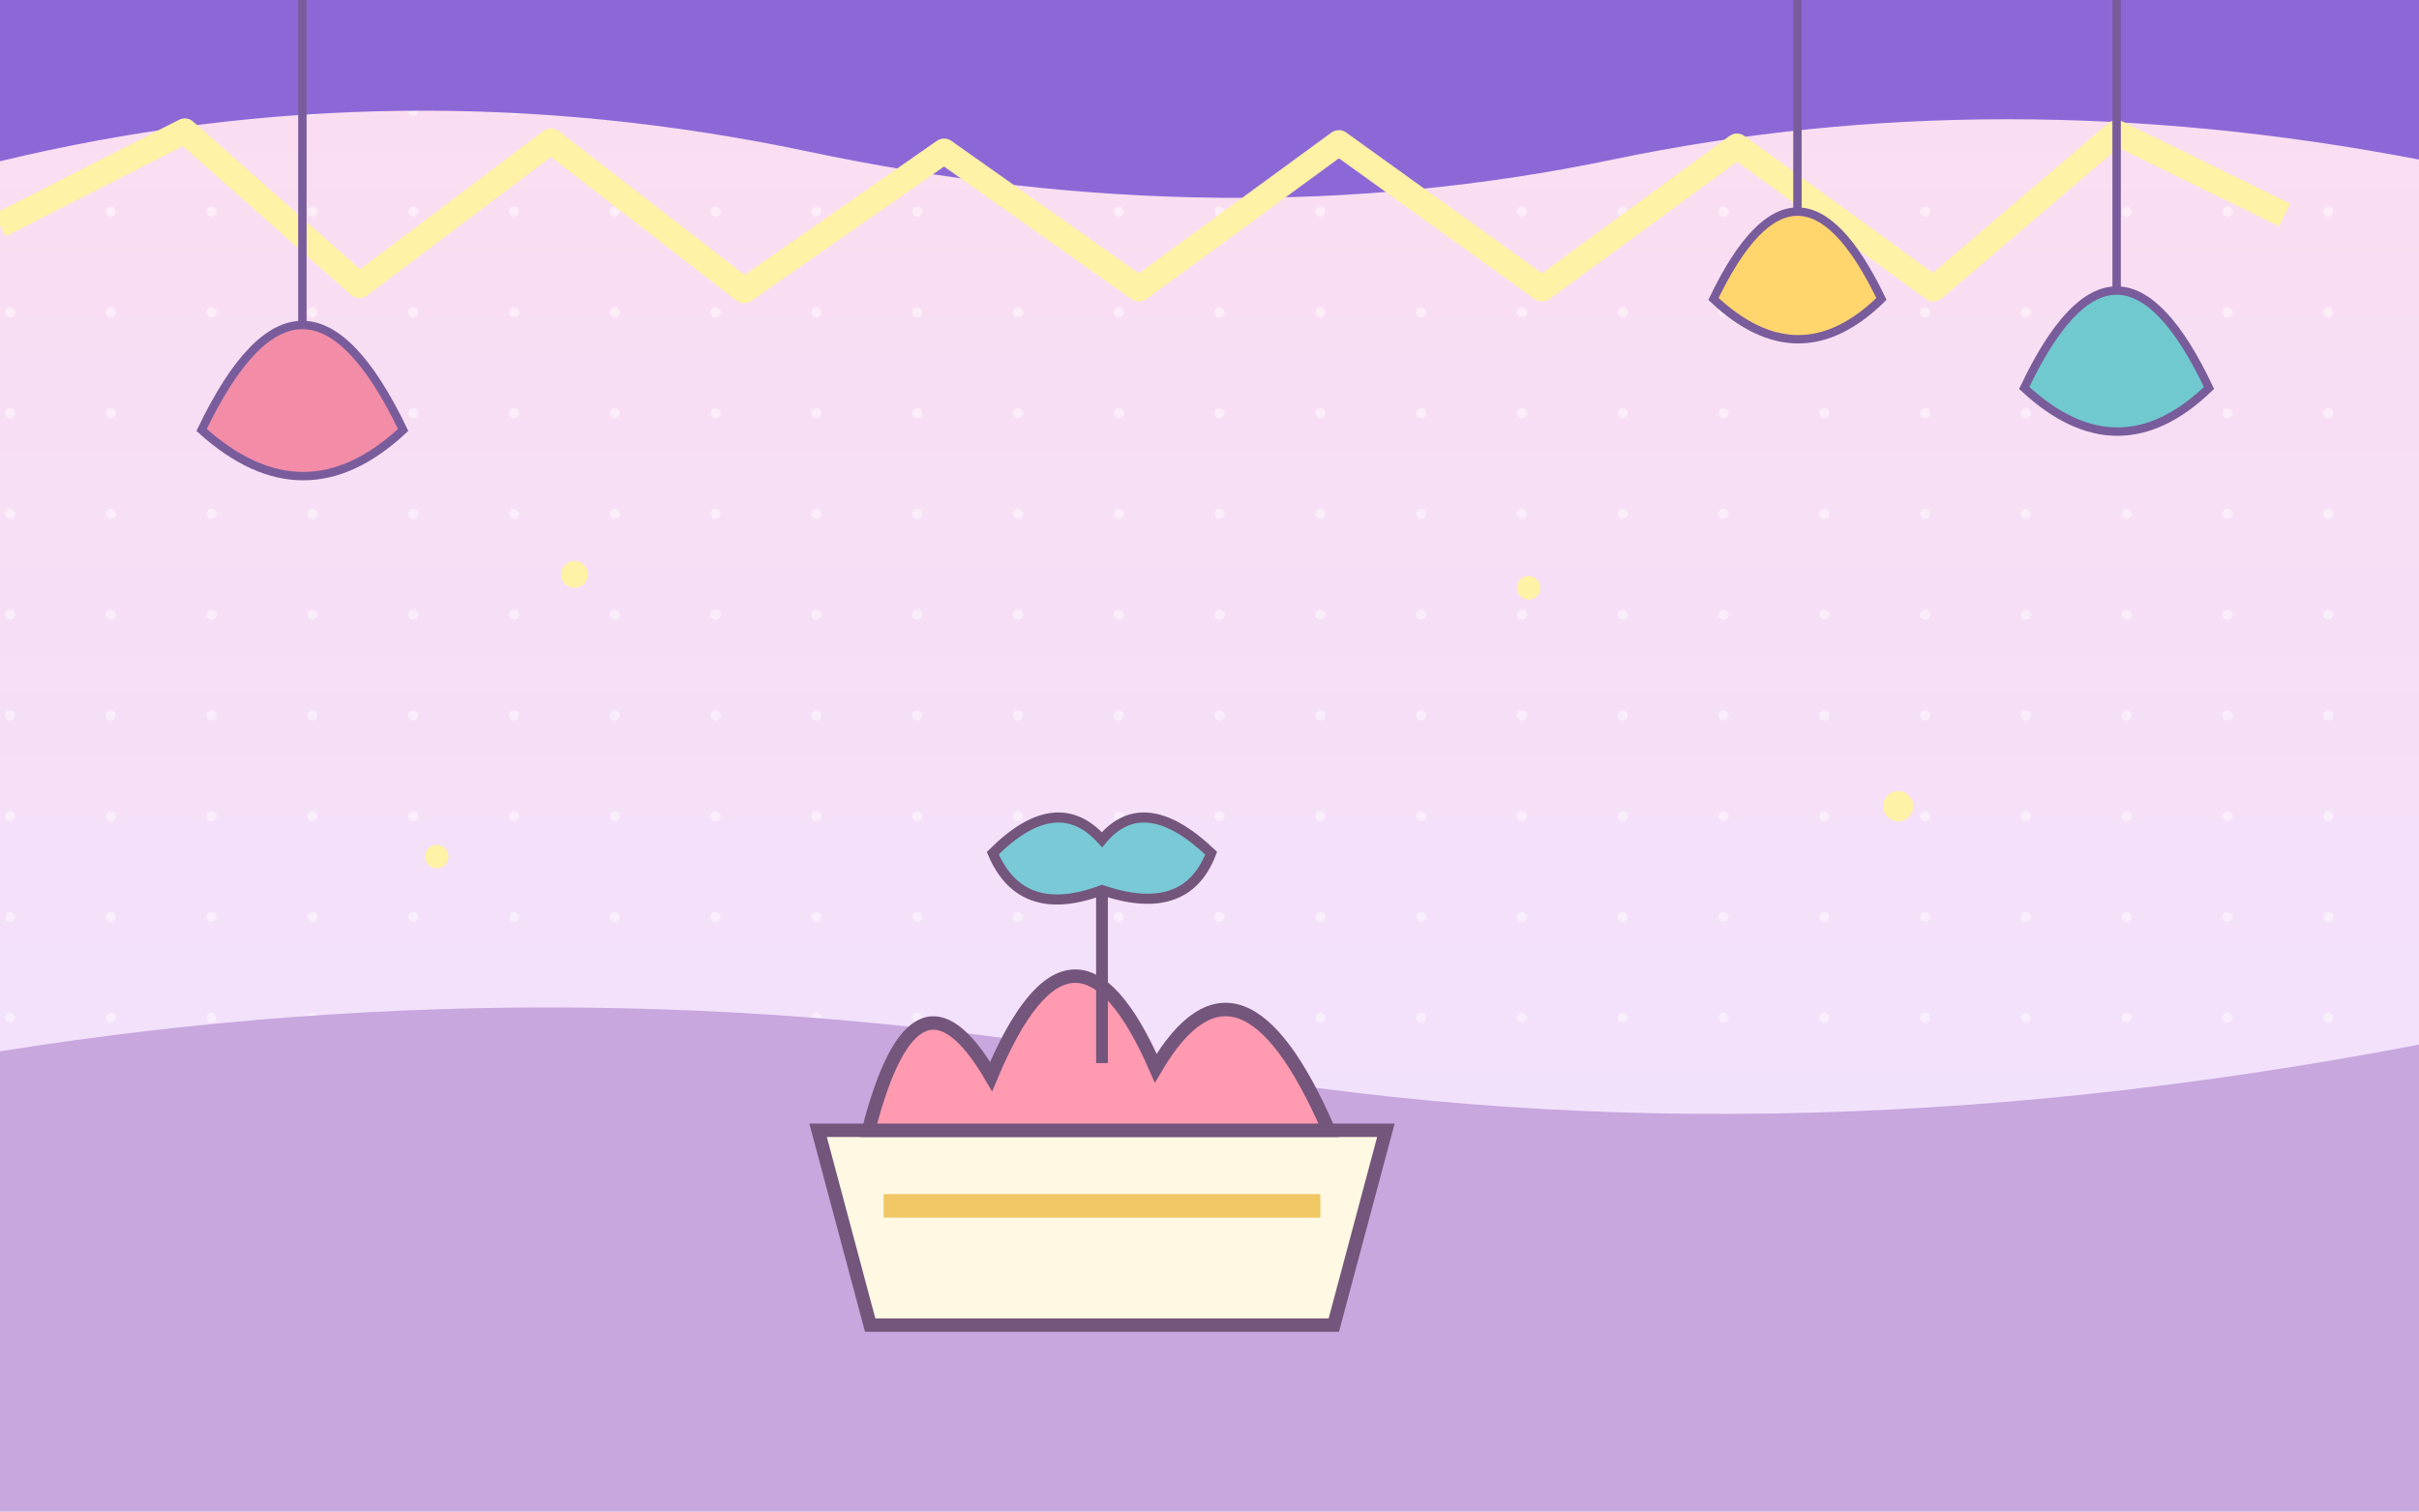
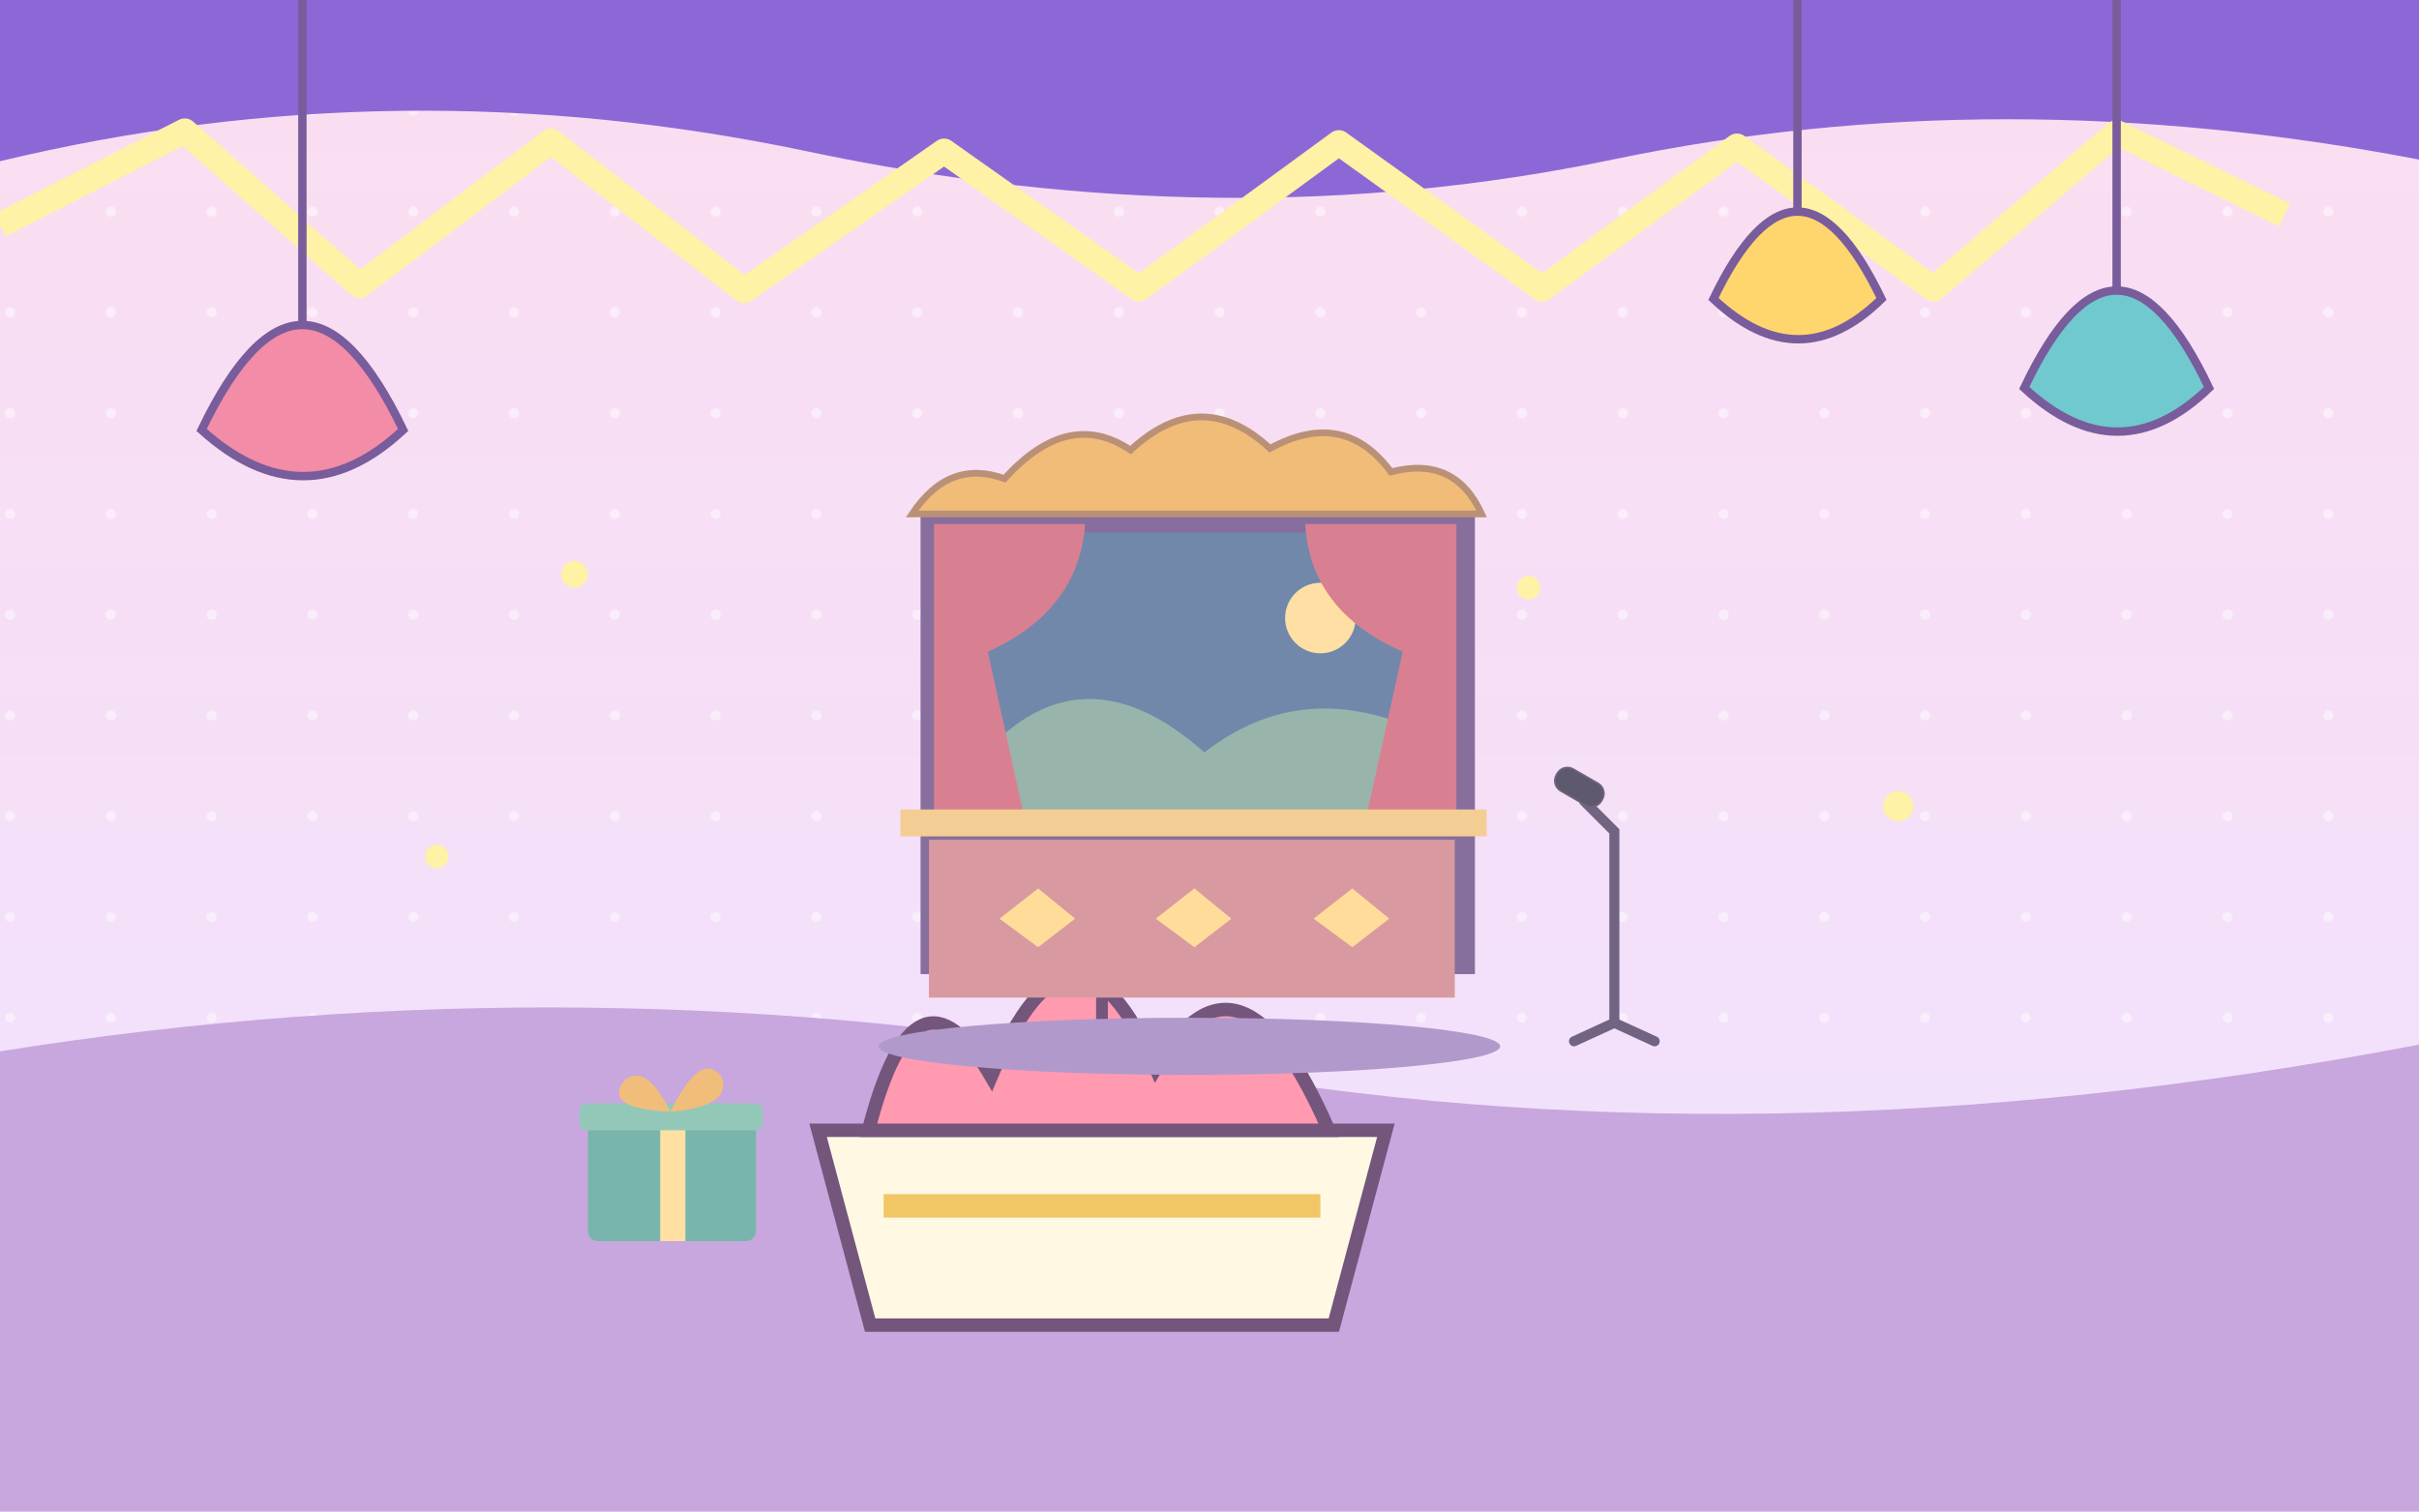
<svg xmlns="http://www.w3.org/2000/svg" viewBox="0 0 1440 900">
  <defs>
    <linearGradient id="w" x2="0" y2="1">
      <stop stop-color="#fbddf0" />
      <stop offset="1" stop-color="#efe2ff" />
    </linearGradient>
    <pattern id="p" width="60" height="60" patternUnits="userSpaceOnUse">
      <circle cx="6" cy="6" r="3" fill="#fff" opacity=".45" />
    </pattern>
  </defs>
  <rect width="1440" height="900" fill="url(#w)" />
  <rect width="1440" height="900" fill="url(#p)" />
  <path d="M0 0h1440v95Q1190 47 960 95T480 90Q237 39 0 96Z" fill="#8c68d7" />
  <path d="M0 134 110 78l104 92 114-86 115 89 119-83 116 82 119-87 121 87 116-85 117 85 109-93 100 49" fill="none" stroke="#fff1a5" stroke-width="15" stroke-linejoin="round" />
  <g stroke="#795c9b" stroke-width="5">
    <path d="M180 0v257M1260 0v232M1070 0v178" fill="none" />
    <path d="M120 256q60-125 120 0-59 55-120 0Z" fill="#f38ca7" />
    <path d="M1205 231q55-116 110 0-54 52-110 0Z" fill="#70c9cf" />
    <path d="M1020 178q50-104 100 0-49 48-100 0Z" fill="#ffd56e" />
  </g>
  <path d="M0 626q351-56 697 8t743-12v278H0Z" fill="#c7a7de" />
  <g transform="translate(656 530)">
    <path d="M-169 143h338l-31 116h-276Z" fill="#fff9e4" stroke="#74557c" stroke-width="8" />
    <path d="M-139 143q28-109 73-32 49-117 98-5 50-85 103 37Z" fill="#ff9ab0" stroke="#74557c" stroke-width="8" />
    <path d="M-130 188h260" stroke="#f1c765" stroke-width="14" />
    <path d="M0 103V-3" stroke="#74557c" stroke-width="7" />
    <path d="M0 0q50 17 65-22Q25-60 0-30-27-60-65-22-48 18 0 0Z" fill="#79c9d6" stroke="#74557c" stroke-width="6" />
  </g>
  <g fill="#fff1a5">
    <circle cx="342" cy="342" r="8" />
    <circle cx="910" cy="350" r="7" />
    <circle cx="1130" cy="480" r="9" />
    <circle cx="260" cy="510" r="7" />
  </g>
+   <g transform="translate(565 296)">
+     <ellipse cx="143" cy="327" rx="185" ry="17" fill="#b19acb" />
+     <path d="M-17 6h330v278H-17Z" fill="#876e9d" />
+     <rect x="8" y="21" width="276" height="172" rx="5" fill="#7188ab" />
+     <circle cx="221" cy="72" r="21" fill="#ffdfa4" />
+     <path d="M10 166q63-84 142-14 59-46 132-11v51H10Z" fill="#99b4aa" />
+     <g fill="#d88092">
+       <path d="M-9 16H81q-4 52-58 76l22 100H-9Z" />
+       <path d="M302 16h-90q3 52 58 76l-22 100h54Z" />
+     </g>
+     <path d="M-22 10q22-33 55-21 38-42 75-17 42-39 83-1 44-24 72 14 38-10 54 25Z" fill="#f0bc77" stroke="#ba9177" stroke-width="4" />
+     <path d="M-29 186h349v16H-29Z" fill="#f3cd94" />
+     <path d="M-12 204h313v94H-12Z" fill="#d89aa0" />
+     <path d="m30 251 23-18 22 18-22 17Zm93 0 23-18 22 18-22 17Zm94 0 23-18 22 18-22 17Z" fill="#ffdc9a" />
+   </g>
+   <g transform="translate(961 609)" stroke="#716482" stroke-linecap="round">
+     <path d="M0 0v-114l-18-18m18 132-24 11m24-11 24 11" fill="none" stroke-width="6" />
+     <rect x="-36" y="-148" width="31" height="15" rx="7" fill="#5e596d" transform="rotate(30 -21 -141)" />
+   </g>
+   <g transform="translate(350 662)">
+     <rect width="100" height="77" rx="6" fill="#78b5ad" />
+     <path d="M43 0h15v77H43Z" fill="#ffe0a2" />
+     <rect x="-5" y="-5" width="109" height="16" rx="4" fill="#93c8b9" />
+     <path d="M49 0q-41-2-27-19 13-10 27 19 19-38 31-20Q85-3 49 0Z" fill="#f1bd7a" />
+   </g>
</svg>
